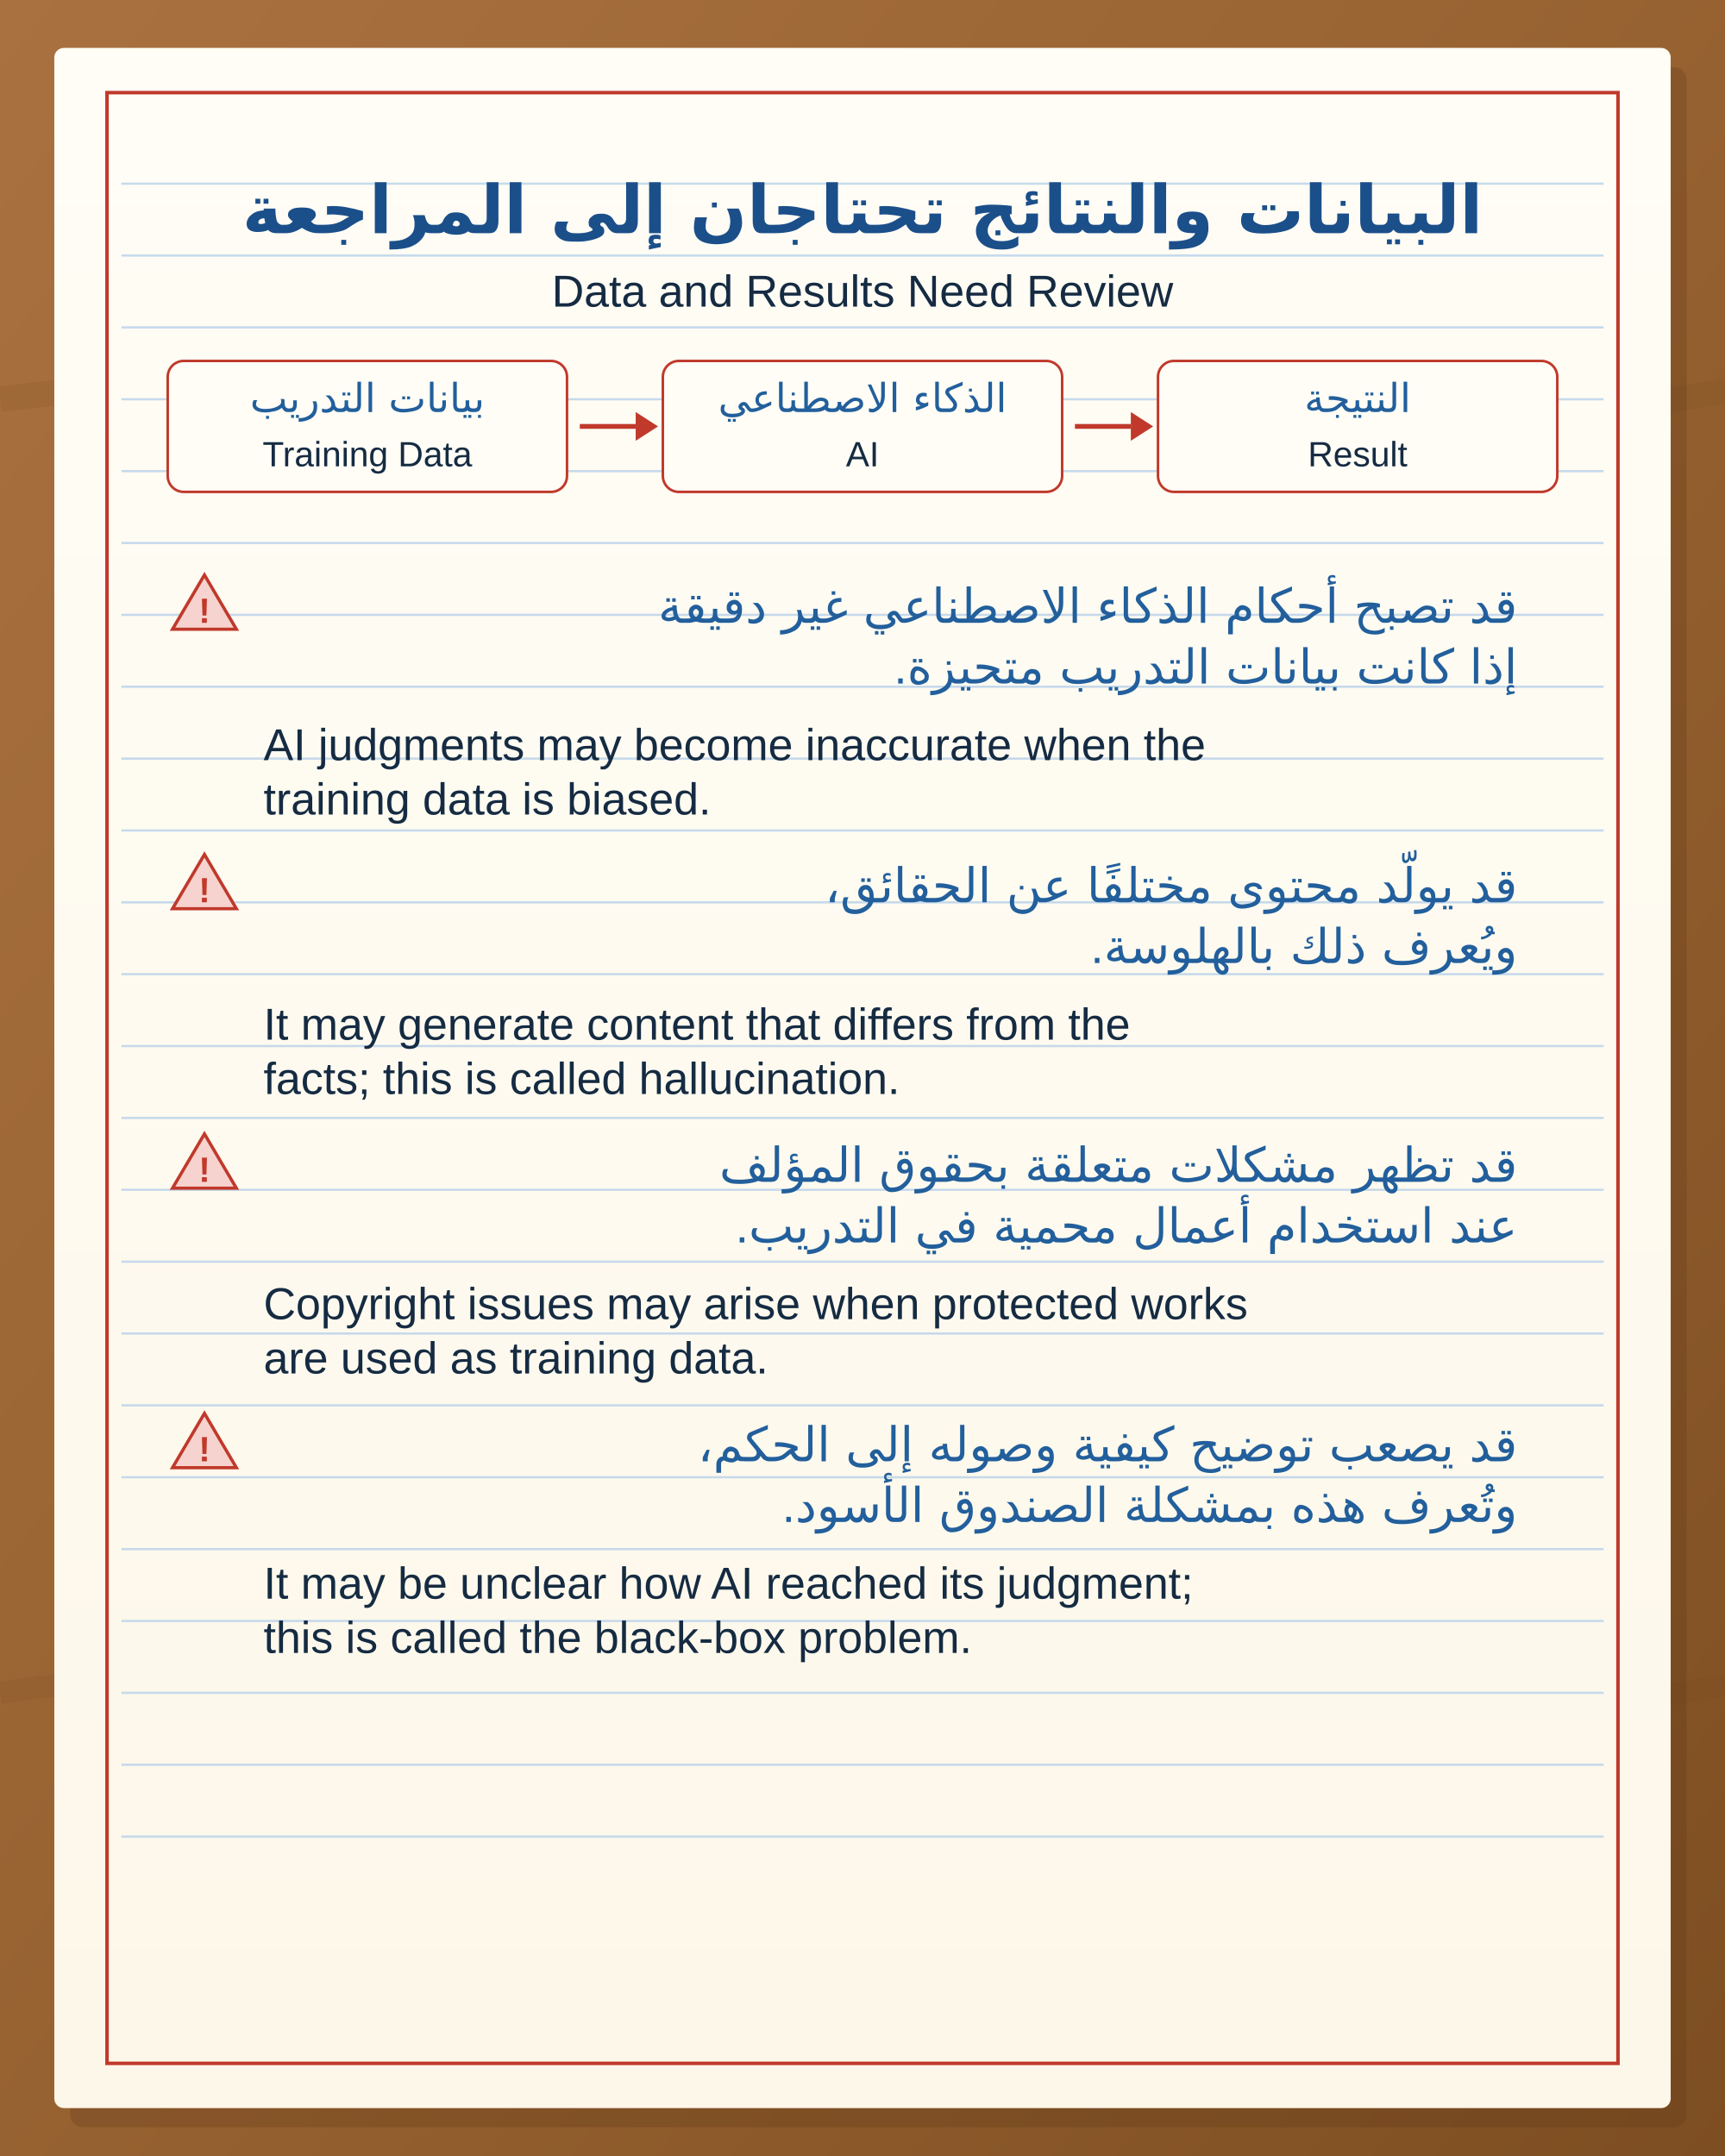
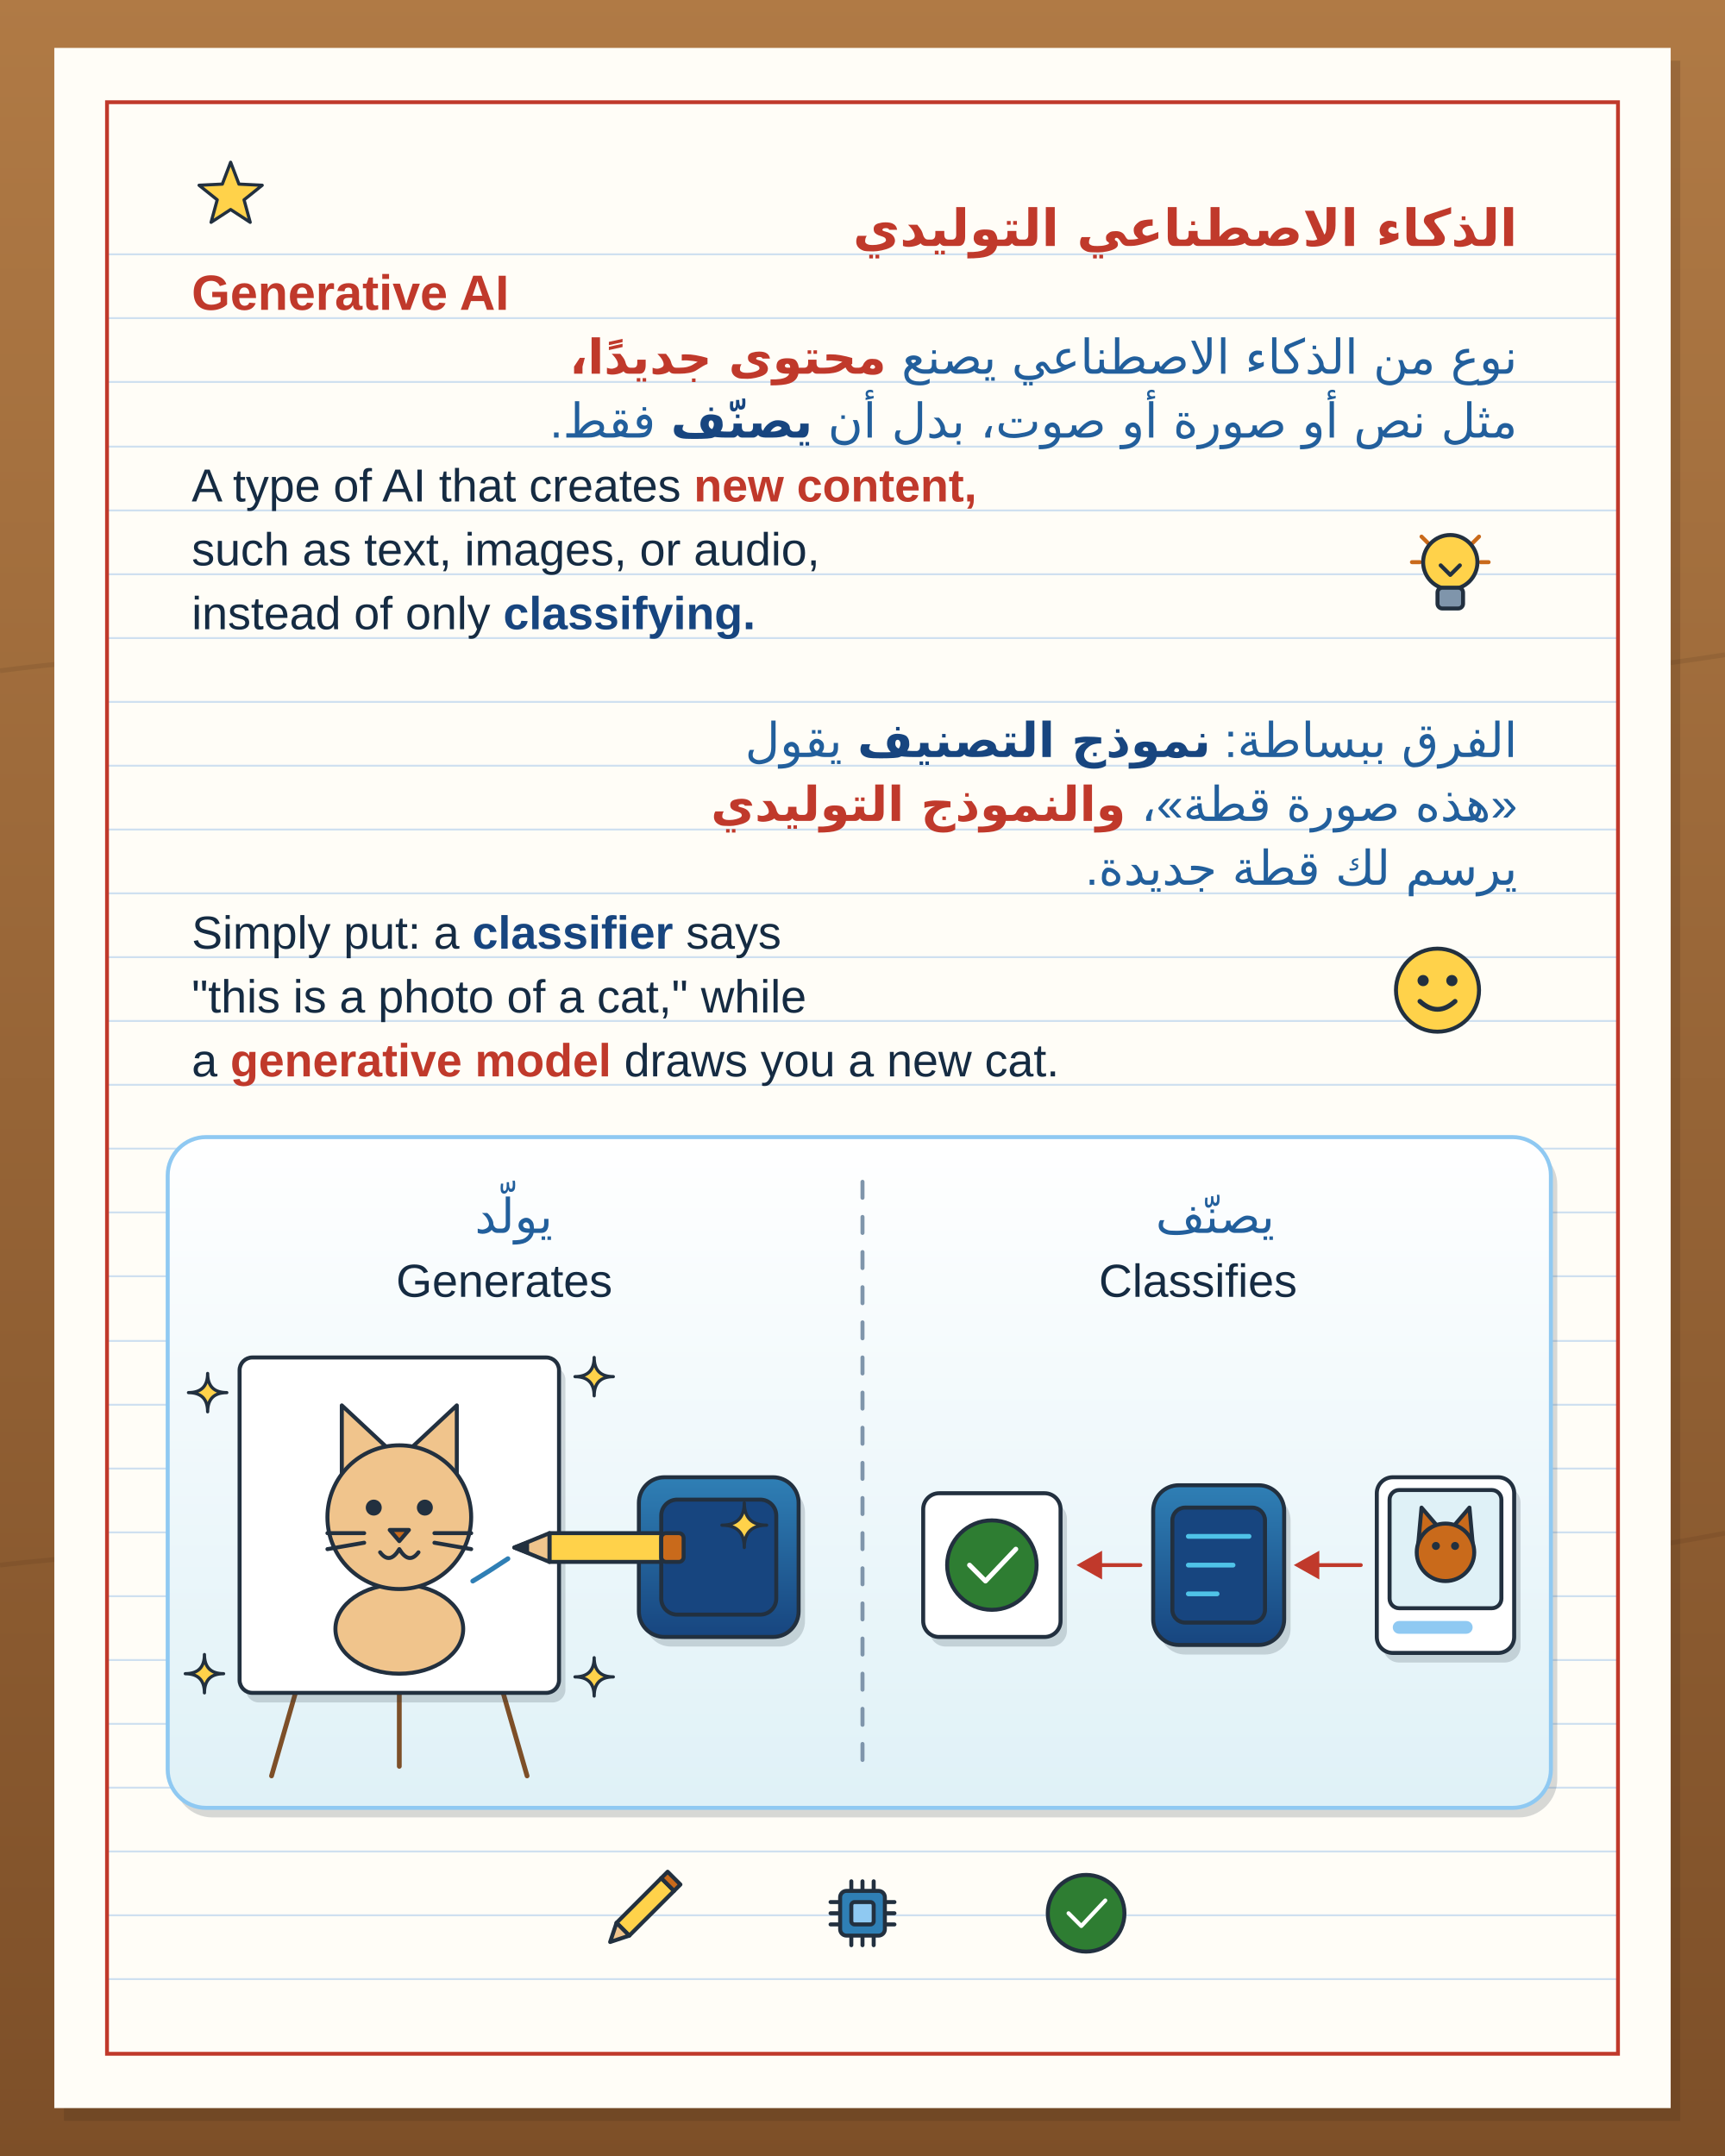
<svg xmlns="http://www.w3.org/2000/svg" width="1080" height="1350" viewBox="0 0 1080 1350" preserveAspectRatio="xMidYMid meet" style="width:100%;height:auto;max-width:1080px;display:block;margin:0 auto;">
  <defs>
-     <linearGradient id="woodBg" x1="0" y1="0" x2="1" y2="1">
-       <stop offset="0" stop-color="#a9713f" />
-       <stop offset="0.55" stop-color="#95602f" />
-       <stop offset="1" stop-color="#7d4e22" />
+     <linearGradient id="pmDesk" x1="0" y1="0" x2="0" y2="1">
+       <stop offset="0" stop-color="#b07a45" />
+       <stop offset="1" stop-color="#7d4f28" />
    </linearGradient>
-     <linearGradient id="paperFill" x1="0" y1="0" x2="0" y2="1">
-       <stop offset="0" stop-color="#fffdf6" />
-       <stop offset="1" stop-color="#fdf7e9" />
+     <pattern id="pmRules" x="0" y="120" width="1080" height="40" patternUnits="userSpaceOnUse">
+       <line x1="0" y1="39.5" x2="1080" y2="39.5" stroke="#cfe0f0" stroke-width="1.4" />
+     </pattern>
+   </defs>
+   <rect x="0" y="0" width="1080" height="1350" fill="url(#pmDesk)" />
+   <path d="M0 420 C 300 380, 700 470, 1080 410" fill="none" stroke="#3a2411" stroke-width="3" opacity=".12" />
+   <path d="M0 980 C 350 940, 720 1030, 1080 960" fill="none" stroke="#3a2411" stroke-width="3" opacity=".12" />
+   <rect x="40" y="38" width="1012" height="1290" fill="#3a2411" opacity=".18" />
+   <rect x="34" y="30" width="1012" height="1290" fill="#fffdf7" />
+   <rect x="67" y="120" width="946" height="1152" fill="url(#pmRules)" />
+   <rect x="67" y="64" width="946" height="1222" fill="none" stroke="#c0392b" stroke-width="2.4" />
+   <defs>
+     <linearGradient id="ilBack" x1="0" y1="0" x2="0" y2="1">
+       <stop offset="0" stop-color="#ffffff" />
+       <stop offset="1" stop-color="#dff1f7" />
+     </linearGradient>
+     <linearGradient id="ilBox" x1="0" y1="0" x2="0" y2="1">
+       <stop offset="0" stop-color="#2f7fb5" />
+       <stop offset="1" stop-color="#17457f" />
    </linearGradient>
  </defs>
-   <rect x="0" y="0" width="1080" height="1350" fill="url(#woodBg)" />
-   <path d="M0 250 C 300 210, 760 300, 1080 245" stroke="#6d4319" stroke-width="16" fill="none" opacity="0.13" />
-   <path d="M0 1060 C 320 1010, 740 1120, 1080 1055" stroke="#6d4319" stroke-width="14" fill="none" opacity="0.11" />
-   <rect x="44" y="42" width="1012" height="1290" rx="8" fill="#5d3714" opacity="0.28" />
-   <rect x="34" y="30" width="1012" height="1290" rx="6" fill="url(#paperFill)" />
-   <g stroke="#bcd4ea" stroke-width="1.4" opacity="0.85">
-     <line x1="76" y1="115" x2="1004" y2="115" />
-     <line x1="76" y1="160" x2="1004" y2="160" />
-     <line x1="76" y1="205" x2="1004" y2="205" />
-     <line x1="76" y1="250" x2="1004" y2="250" />
-     <line x1="76" y1="295" x2="1004" y2="295" />
-     <line x1="76" y1="340" x2="1004" y2="340" />
-     <line x1="76" y1="385" x2="1004" y2="385" />
-     <line x1="76" y1="430" x2="1004" y2="430" />
-     <line x1="76" y1="475" x2="1004" y2="475" />
-     <line x1="76" y1="520" x2="1004" y2="520" />
-     <line x1="76" y1="565" x2="1004" y2="565" />
-     <line x1="76" y1="610" x2="1004" y2="610" />
-     <line x1="76" y1="655" x2="1004" y2="655" />
-     <line x1="76" y1="700" x2="1004" y2="700" />
-     <line x1="76" y1="745" x2="1004" y2="745" />
-     <line x1="76" y1="790" x2="1004" y2="790" />
-     <line x1="76" y1="835" x2="1004" y2="835" />
-     <line x1="76" y1="880" x2="1004" y2="880" />
-     <line x1="76" y1="925" x2="1004" y2="925" />
-     <line x1="76" y1="970" x2="1004" y2="970" />
-     <line x1="76" y1="1015" x2="1004" y2="1015" />
-     <line x1="76" y1="1060" x2="1004" y2="1060" />
-     <line x1="76" y1="1105" x2="1004" y2="1105" />
-     <line x1="76" y1="1150" x2="1004" y2="1150" />
+   <g stroke-linecap="round" stroke-linejoin="round">
+     <rect x="109" y="718" width="866" height="420" rx="24" fill="#22303f" opacity=".18" />
+     <rect x="105" y="712" width="866" height="420" rx="24" fill="url(#ilBack)" stroke="#8fc9f2" stroke-width="2.5" />
+     <line x1="540" y1="740" x2="540" y2="1110" stroke="#7f95ab" stroke-width="2.5" stroke-dasharray="10 12" stroke-linecap="round" />
+     <rect x="866" y="931" width="86" height="110" rx="10" fill="#22303f" opacity=".18" />
+     <rect x="862" y="925" width="86" height="110" rx="10" fill="#ffffff" stroke="#22303f" stroke-width="2.5" />
+     <rect x="870" y="933" width="70" height="74" rx="6" fill="#dff1f7" stroke="#22303f" stroke-width="2.5" />
+     <g stroke="#22303f" stroke-width="2.5">
+       <polygon points="888,966 890,944 902,958" fill="#c96a1b" />
+       <polygon points="922,966 920,944 908,958" fill="#c96a1b" />
+       <circle cx="905" cy="972" r="18" fill="#c96a1b" />
+     </g>
+     <circle cx="899" cy="968" r="2.5" fill="#22303f" />
+     <circle cx="911" cy="968" r="2.5" fill="#22303f" />
+     <rect x="872" y="1015" width="50" height="8" rx="4" fill="#8fc9f2" />
+     <line x1="852" y1="980" x2="826" y2="980" stroke="#c0392b" stroke-width="2.4" stroke-linecap="round" />
+     <polygon points="810,980 826,971 826,989" fill="#c0392b" />
+     <rect x="726" y="936" width="82" height="100" rx="16" fill="#22303f" opacity=".18" />
+     <rect x="722" y="930" width="82" height="100" rx="16" fill="url(#ilBox)" stroke="#22303f" stroke-width="2.5" />
+     <rect x="734" y="944" width="58" height="72" rx="8" fill="#17457f" stroke="#22303f" stroke-width="2.5" />
+     <path d="M744 962 H782 M744 980 H772 M744 998 H762" fill="none" stroke="#4fc3e8" stroke-width="3" stroke-linecap="round" />
+     <line x1="714" y1="980" x2="690" y2="980" stroke="#c0392b" stroke-width="2.4" stroke-linecap="round" />
+     <polygon points="674,980 690,971 690,989" fill="#c0392b" />
+     <rect x="582" y="941" width="86" height="90" rx="10" fill="#22303f" opacity=".18" />
+     <rect x="578" y="935" width="86" height="90" rx="10" fill="#ffffff" stroke="#22303f" stroke-width="2.5" />
+     <circle cx="621" cy="980" r="28" fill="#2e7d32" stroke="#22303f" stroke-width="2.5" />
+     <path d="M607 980 L617 990 L636 970" fill="none" stroke="#ffffff" stroke-width="3" stroke-linecap="round" stroke-linejoin="round" />
+     <path d="M185 1060 L170 1112 M315 1060 L330 1112 M250 1060 V1106" fill="none" stroke="#7d4f28" stroke-width="3" stroke-linecap="round" />
+     <rect x="154" y="856" width="200" height="210" rx="8" fill="#22303f" opacity=".18" />
+     <rect x="150" y="850" width="200" height="210" rx="8" fill="#ffffff" stroke="#22303f" stroke-width="2.5" />
+     <g stroke="#22303f" stroke-width="2.5">
+       <ellipse cx="250" cy="1020" rx="40" ry="28" fill="#f0c48c" />
+       <polygon points="214,930 214,880 244,908" fill="#f0c48c" />
+       <polygon points="286,930 286,880 256,908" fill="#f0c48c" />
+       <circle cx="250" cy="950" r="45" fill="#f0c48c" />
+       <polygon points="244,958 256,958 250,965" fill="#c96a1b" />
+       <path d="M238 972 Q244 980 250 970 Q256 980 262 972" fill="none" />
+       <path d="M205 960 H228 M205 970 L228 966 M272 960 H295 M272 966 L295 970" fill="none" />
+     </g>
+     <circle cx="234" cy="944" r="5" fill="#22303f" />
+     <circle cx="266" cy="944" r="5" fill="#22303f" />
+     <rect x="404" y="931" width="100" height="100" rx="16" fill="#22303f" opacity=".18" />
+     <rect x="400" y="925" width="100" height="100" rx="16" fill="url(#ilBox)" stroke="#22303f" stroke-width="2.5" />
+     <rect x="414" y="939" width="72" height="72" rx="10" fill="#17457f" stroke="#22303f" stroke-width="2.5" />
+     <path d="M466 941 Q466 955 480 955 Q466 955 466 969 Q466 955 452 955 Q466 955 466 941 Z" fill="#ffd24a" stroke="#22303f" stroke-width="2" />
+     <path d="M296 990 Q 306 984 318 976" fill="none" stroke="#2f7fb5" stroke-width="3" stroke-linecap="round" />
+     <g stroke="#22303f" stroke-width="2.5">
+       <rect x="344" y="960" width="70" height="18" fill="#ffd24a" />
+       <polygon points="322,969 344,960 344,978" fill="#f0c48c" />
+       <polygon points="322,969 330,966 330,972" fill="#22303f" />
+       <rect x="414" y="960" width="14" height="18" rx="3" fill="#c96a1b" />
+     </g>
+     <g fill="#ffd24a" stroke="#22303f" stroke-width="2">
+       <path d="M130 860 Q130 872 142 872 Q130 872 130 884 Q130 872 118 872 Q130 872 130 860 Z" />
+       <path d="M372 850 Q372 862 384 862 Q372 862 372 874 Q372 862 360 862 Q372 862 372 850 Z" />
+       <path d="M128 1036 Q128 1048 140 1048 Q128 1048 128 1060 Q128 1048 116 1048 Q128 1048 128 1036 Z" />
+       <path d="M372 1038 Q372 1050 384 1050 Q372 1050 372 1062 Q372 1050 360 1050 Q372 1050 372 1038 Z" />
+     </g>
  </g>
-   <rect x="67" y="58" width="946" height="1234" fill="none" stroke="#c0392b" stroke-width="2.2" />
-   <text x="540" y="146" direction="rtl" unicode-bidi="plaintext" text-anchor="middle" font-family="Tahoma, Arial, Segoe UI, sans-serif" font-size="42" font-weight="bold" fill="#1b4f8a">البيانات والنتائج تحتاجان إلى المراجعة</text>
-   <text x="540" y="192" direction="ltr" unicode-bidi="plaintext" text-anchor="middle" font-family="Segoe Print, Comic Sans MS, Arial, sans-serif" font-size="28" fill="#152b42">Data and Results Need Review</text>
-   <g fill="#fffdf6" stroke="#c0392b" stroke-width="1.6">
-     <rect x="105" y="226" width="250" height="82" rx="10" />
-     <rect x="415" y="226" width="250" height="82" rx="10" />
-     <rect x="725" y="226" width="250" height="82" rx="10" />
+   <g transform="translate(122 100) scale(.8)" stroke="#22303f" stroke-width="2.5" stroke-linecap="round" stroke-linejoin="round">
+     <polygon points="28,2 34.5,19.1 52.7,20 38.5,31.4 43.3,49 28,39 12.7,49 17.5,31.4 3.3,20 21.5,19.1" fill="#ffd24a" />
  </g>
-   <g stroke="#c0392b" stroke-width="3">
-     <line x1="363" y1="267" x2="398" y2="267" />
-     <line x1="673" y1="267" x2="708" y2="267" />
+   <g transform="translate(880 330)" stroke="#22303f" stroke-width="2.5" stroke-linecap="round" stroke-linejoin="round">
+     <path d="M4 22 H9 M47 22 H52 M10 6 L14 10 M46 6 L42 10" fill="none" stroke="#c96a1b" />
+     <circle cx="28" cy="22" r="17" fill="#ffd24a" />
+     <path d="M22 24 L28 30 L34 24" fill="none" />
+     <rect x="20" y="38" width="16" height="13" rx="3" fill="#7f95ab" />
  </g>
-   <polygon points="398,258 412,267 398,276" fill="#c0392b" />
-   <polygon points="708,258 722,267 708,276" fill="#c0392b" />
-   <text x="230" y="258" direction="rtl" unicode-bidi="plaintext" text-anchor="middle" font-family="Tahoma, Arial, Segoe UI, sans-serif" font-size="25" fill="#225f9c">بيانات التدريب</text>
-   <text x="230" y="292" direction="ltr" unicode-bidi="plaintext" text-anchor="middle" font-family="Segoe Print, Comic Sans MS, Arial, sans-serif" font-size="22" fill="#152b42">Training Data</text>
-   <text x="540" y="258" direction="rtl" unicode-bidi="plaintext" text-anchor="middle" font-family="Tahoma, Arial, Segoe UI, sans-serif" font-size="25" fill="#225f9c">الذكاء الاصطناعي</text>
-   <text x="540" y="292" direction="ltr" unicode-bidi="plaintext" text-anchor="middle" font-family="Segoe Print, Comic Sans MS, Arial, sans-serif" font-size="22" fill="#152b42">AI</text>
-   <text x="850" y="258" direction="rtl" unicode-bidi="plaintext" text-anchor="middle" font-family="Tahoma, Arial, Segoe UI, sans-serif" font-size="25" fill="#225f9c">النتيجة</text>
-   <text x="850" y="292" direction="ltr" unicode-bidi="plaintext" text-anchor="middle" font-family="Segoe Print, Comic Sans MS, Arial, sans-serif" font-size="22" fill="#152b42">Result</text>
-   <polygon points="128,360 148,394 108,394" fill="#f6d3ce" stroke="#c0392b" stroke-width="2" />
-   <text x="128" y="390" direction="ltr" unicode-bidi="plaintext" text-anchor="middle" font-family="Tahoma, Arial, Segoe UI, sans-serif" font-size="22" font-weight="bold" fill="#c0392b">!</text>
-   <text x="950" y="390" direction="rtl" unicode-bidi="plaintext" text-anchor="start" font-family="Tahoma, Arial, Segoe UI, sans-serif" font-size="30" fill="#225f9c">
-     <tspan x="950" dy="0">قد تصبح أحكام الذكاء الاصطناعي غير دقيقة</tspan>
-     <tspan x="950" dy="38">إذا كانت بيانات التدريب متحيزة.</tspan>
+   <g transform="translate(900 620)">
+     <circle cx="0" cy="0" r="26" fill="#ffd24a" stroke="#22303f" stroke-width="2.5" />
+     <circle cx="-9" cy="-6" r="3.5" fill="#22303f" />
+     <circle cx="9" cy="-6" r="3.5" fill="#22303f" />
+     <path d="M -11 7 Q 0 17 11 7" fill="none" stroke="#22303f" stroke-width="3" stroke-linecap="round" />
+   </g>
+   <g transform="translate(372 1170)" stroke="#22303f" stroke-width="2.5" stroke-linecap="round" stroke-linejoin="round">
+     <polygon points="14,34 42,6 50,14 22,42" fill="#ffd24a" />
+     <polygon points="10,46 14,34 22,42" fill="#f0c48c" />
+     <polygon points="42,6 46,2 54,10 50,14" fill="#c96a1b" />
+   </g>
+   <g transform="translate(518 1176)" stroke="#22303f" stroke-width="2.5" stroke-linecap="round" stroke-linejoin="round">
+     <path d="M15 8 V2 M22 8 V2 M29 8 V2 M15 36 V42 M22 36 V42 M29 36 V42 M8 15 H2 M8 22 H2 M8 29 H2 M36 15 H42 M36 22 H42 M36 29 H42" fill="none" />
+     <rect x="8" y="8" width="28" height="28" rx="4" fill="#2f7fb5" />
+     <rect x="15" y="15" width="14" height="14" rx="2" fill="#8fc9f2" />
+   </g>
+   <g transform="translate(652 1170)" stroke="#22303f" stroke-width="2.5" stroke-linecap="round" stroke-linejoin="round">
+     <circle cx="28" cy="28" r="24" fill="#2e7d32" />
+     <path d="M17 28 L25 36 L40 20" fill="none" stroke="#ffffff" />
+   </g>
+   <text x="950" y="154" direction="rtl" unicode-bidi="plaintext" text-anchor="start" font-family="Tahoma, Arial, Segoe UI, sans-serif" font-size="32" font-weight="bold" fill="#c0392b">
+     <tspan x="950" dy="0">الذكاء الاصطناعي التوليدي</tspan>
  </text>
-   <text x="165" y="476" direction="ltr" unicode-bidi="plaintext" text-anchor="start" font-family="Segoe Print, Comic Sans MS, Arial, sans-serif" font-size="28" fill="#152b42">
-     <tspan x="165" dy="0">AI judgments may become inaccurate when the</tspan>
-     <tspan x="165" dy="34">training data is biased.</tspan>
+   <text x="120" y="194" direction="ltr" unicode-bidi="plaintext" text-anchor="start" font-family="Segoe Print, Comic Sans MS, Arial, sans-serif" font-size="31" font-weight="bold" fill="#c0392b">
+     <tspan x="120" dy="0">Generative AI</tspan>
  </text>
-   <polygon points="128,535 148,569 108,569" fill="#f6d3ce" stroke="#c0392b" stroke-width="2" />
-   <text x="128" y="565" direction="ltr" unicode-bidi="plaintext" text-anchor="middle" font-family="Tahoma, Arial, Segoe UI, sans-serif" font-size="22" font-weight="bold" fill="#c0392b">!</text>
-   <text x="950" y="565" direction="rtl" unicode-bidi="plaintext" text-anchor="start" font-family="Tahoma, Arial, Segoe UI, sans-serif" font-size="30" fill="#225f9c">
-     <tspan x="950" dy="0">قد يولّد محتوى مختلفًا عن الحقائق،</tspan>
-     <tspan x="950" dy="38">ويُعرف ذلك بالهلوسة.</tspan>
+   <text x="950" y="234" direction="rtl" unicode-bidi="plaintext" text-anchor="start" font-family="Tahoma, Arial, Segoe UI, sans-serif" font-size="30" fill="#225f9c">
+     <tspan x="950" dy="0">نوع من الذكاء الاصطناعي يصنع <tspan font-weight="bold" fill="#c0392b">محتوى جديدًا،</tspan>
+     </tspan>
+     <tspan x="950" dy="40">مثل نص أو صورة أو صوت، بدل أن <tspan font-weight="bold" fill="#17457f">يصنّف</tspan> فقط.</tspan>
  </text>
-   <text x="165" y="651" direction="ltr" unicode-bidi="plaintext" text-anchor="start" font-family="Segoe Print, Comic Sans MS, Arial, sans-serif" font-size="28" fill="#152b42">
-     <tspan x="165" dy="0">It may generate content that differs from the</tspan>
-     <tspan x="165" dy="34">facts; this is called hallucination.</tspan>
+   <text x="120" y="314" direction="ltr" unicode-bidi="plaintext" text-anchor="start" font-family="Segoe Print, Comic Sans MS, Arial, sans-serif" font-size="29" fill="#152b42">
+     <tspan x="120" dy="0">A type of AI that creates <tspan font-weight="bold" fill="#c0392b">new content,</tspan>
+     </tspan>
+     <tspan x="120" dy="40">such as text, images, or audio,</tspan>
+     <tspan x="120" dy="40">instead of only <tspan font-weight="bold" fill="#17457f">classifying.</tspan>
+     </tspan>
  </text>
-   <polygon points="128,710 148,744 108,744" fill="#f6d3ce" stroke="#c0392b" stroke-width="2" />
-   <text x="128" y="740" direction="ltr" unicode-bidi="plaintext" text-anchor="middle" font-family="Tahoma, Arial, Segoe UI, sans-serif" font-size="22" font-weight="bold" fill="#c0392b">!</text>
-   <text x="950" y="740" direction="rtl" unicode-bidi="plaintext" text-anchor="start" font-family="Tahoma, Arial, Segoe UI, sans-serif" font-size="30" fill="#225f9c">
-     <tspan x="950" dy="0">قد تظهر مشكلات متعلقة بحقوق المؤلف</tspan>
-     <tspan x="950" dy="38">عند استخدام أعمال محمية في التدريب.</tspan>
+   <text x="950" y="474" direction="rtl" unicode-bidi="plaintext" text-anchor="start" font-family="Tahoma, Arial, Segoe UI, sans-serif" font-size="30" fill="#225f9c">
+     <tspan x="950" dy="0">الفرق ببساطة: <tspan font-weight="bold" fill="#17457f">نموذج التصنيف</tspan> يقول</tspan>
+     <tspan x="950" dy="40">«هذه صورة قطة»، <tspan font-weight="bold" fill="#c0392b">والنموذج التوليدي</tspan>
+     </tspan>
+     <tspan x="950" dy="40">يرسم لك قطة جديدة.</tspan>
  </text>
-   <text x="165" y="826" direction="ltr" unicode-bidi="plaintext" text-anchor="start" font-family="Segoe Print, Comic Sans MS, Arial, sans-serif" font-size="28" fill="#152b42">
-     <tspan x="165" dy="0">Copyright issues may arise when protected works</tspan>
-     <tspan x="165" dy="34">are used as training data.</tspan>
+   <text x="120" y="594" direction="ltr" unicode-bidi="plaintext" text-anchor="start" font-family="Segoe Print, Comic Sans MS, Arial, sans-serif" font-size="29" fill="#152b42">
+     <tspan x="120" dy="0">Simply put: a <tspan font-weight="bold" fill="#17457f">classifier</tspan> says</tspan>
+     <tspan x="120" dy="40">"this is a photo of a cat," while</tspan>
+     <tspan x="120" dy="40">a <tspan font-weight="bold" fill="#c0392b">generative model</tspan> draws you a new cat.</tspan>
  </text>
-   <polygon points="128,885 148,919 108,919" fill="#f6d3ce" stroke="#c0392b" stroke-width="2" />
-   <text x="128" y="915" direction="ltr" unicode-bidi="plaintext" text-anchor="middle" font-family="Tahoma, Arial, Segoe UI, sans-serif" font-size="22" font-weight="bold" fill="#c0392b">!</text>
-   <text x="950" y="915" direction="rtl" unicode-bidi="plaintext" text-anchor="start" font-family="Tahoma, Arial, Segoe UI, sans-serif" font-size="30" fill="#225f9c">
-     <tspan x="950" dy="0">قد يصعب توضيح كيفية وصوله إلى الحكم،</tspan>
-     <tspan x="950" dy="38">وتُعرف هذه بمشكلة الصندوق الأسود.</tspan>
+   <text x="798" y="772" direction="rtl" unicode-bidi="plaintext" text-anchor="start" font-family="Tahoma, Arial, Segoe UI, sans-serif" font-size="30" fill="#225f9c">
+     <tspan x="798" dy="0">يصنّف</tspan>
  </text>
-   <text x="165" y="1001" direction="ltr" unicode-bidi="plaintext" text-anchor="start" font-family="Segoe Print, Comic Sans MS, Arial, sans-serif" font-size="28" fill="#152b42">
-     <tspan x="165" dy="0">It may be unclear how AI reached its judgment;</tspan>
-     <tspan x="165" dy="34">this is called the black-box problem.</tspan>
+   <text x="688" y="812" direction="ltr" unicode-bidi="plaintext" text-anchor="start" font-family="Segoe Print, Comic Sans MS, Arial, sans-serif" font-size="29" fill="#152b42">
+     <tspan x="688" dy="0">Classifies</tspan>
+   </text>
+   <text x="346" y="772" direction="rtl" unicode-bidi="plaintext" text-anchor="start" font-family="Tahoma, Arial, Segoe UI, sans-serif" font-size="30" fill="#225f9c">
+     <tspan x="346" dy="0">يولّد</tspan>
+   </text>
+   <text x="248" y="812" direction="ltr" unicode-bidi="plaintext" text-anchor="start" font-family="Segoe Print, Comic Sans MS, Arial, sans-serif" font-size="29" fill="#152b42">
+     <tspan x="248" dy="0">Generates</tspan>
  </text>
</svg>
